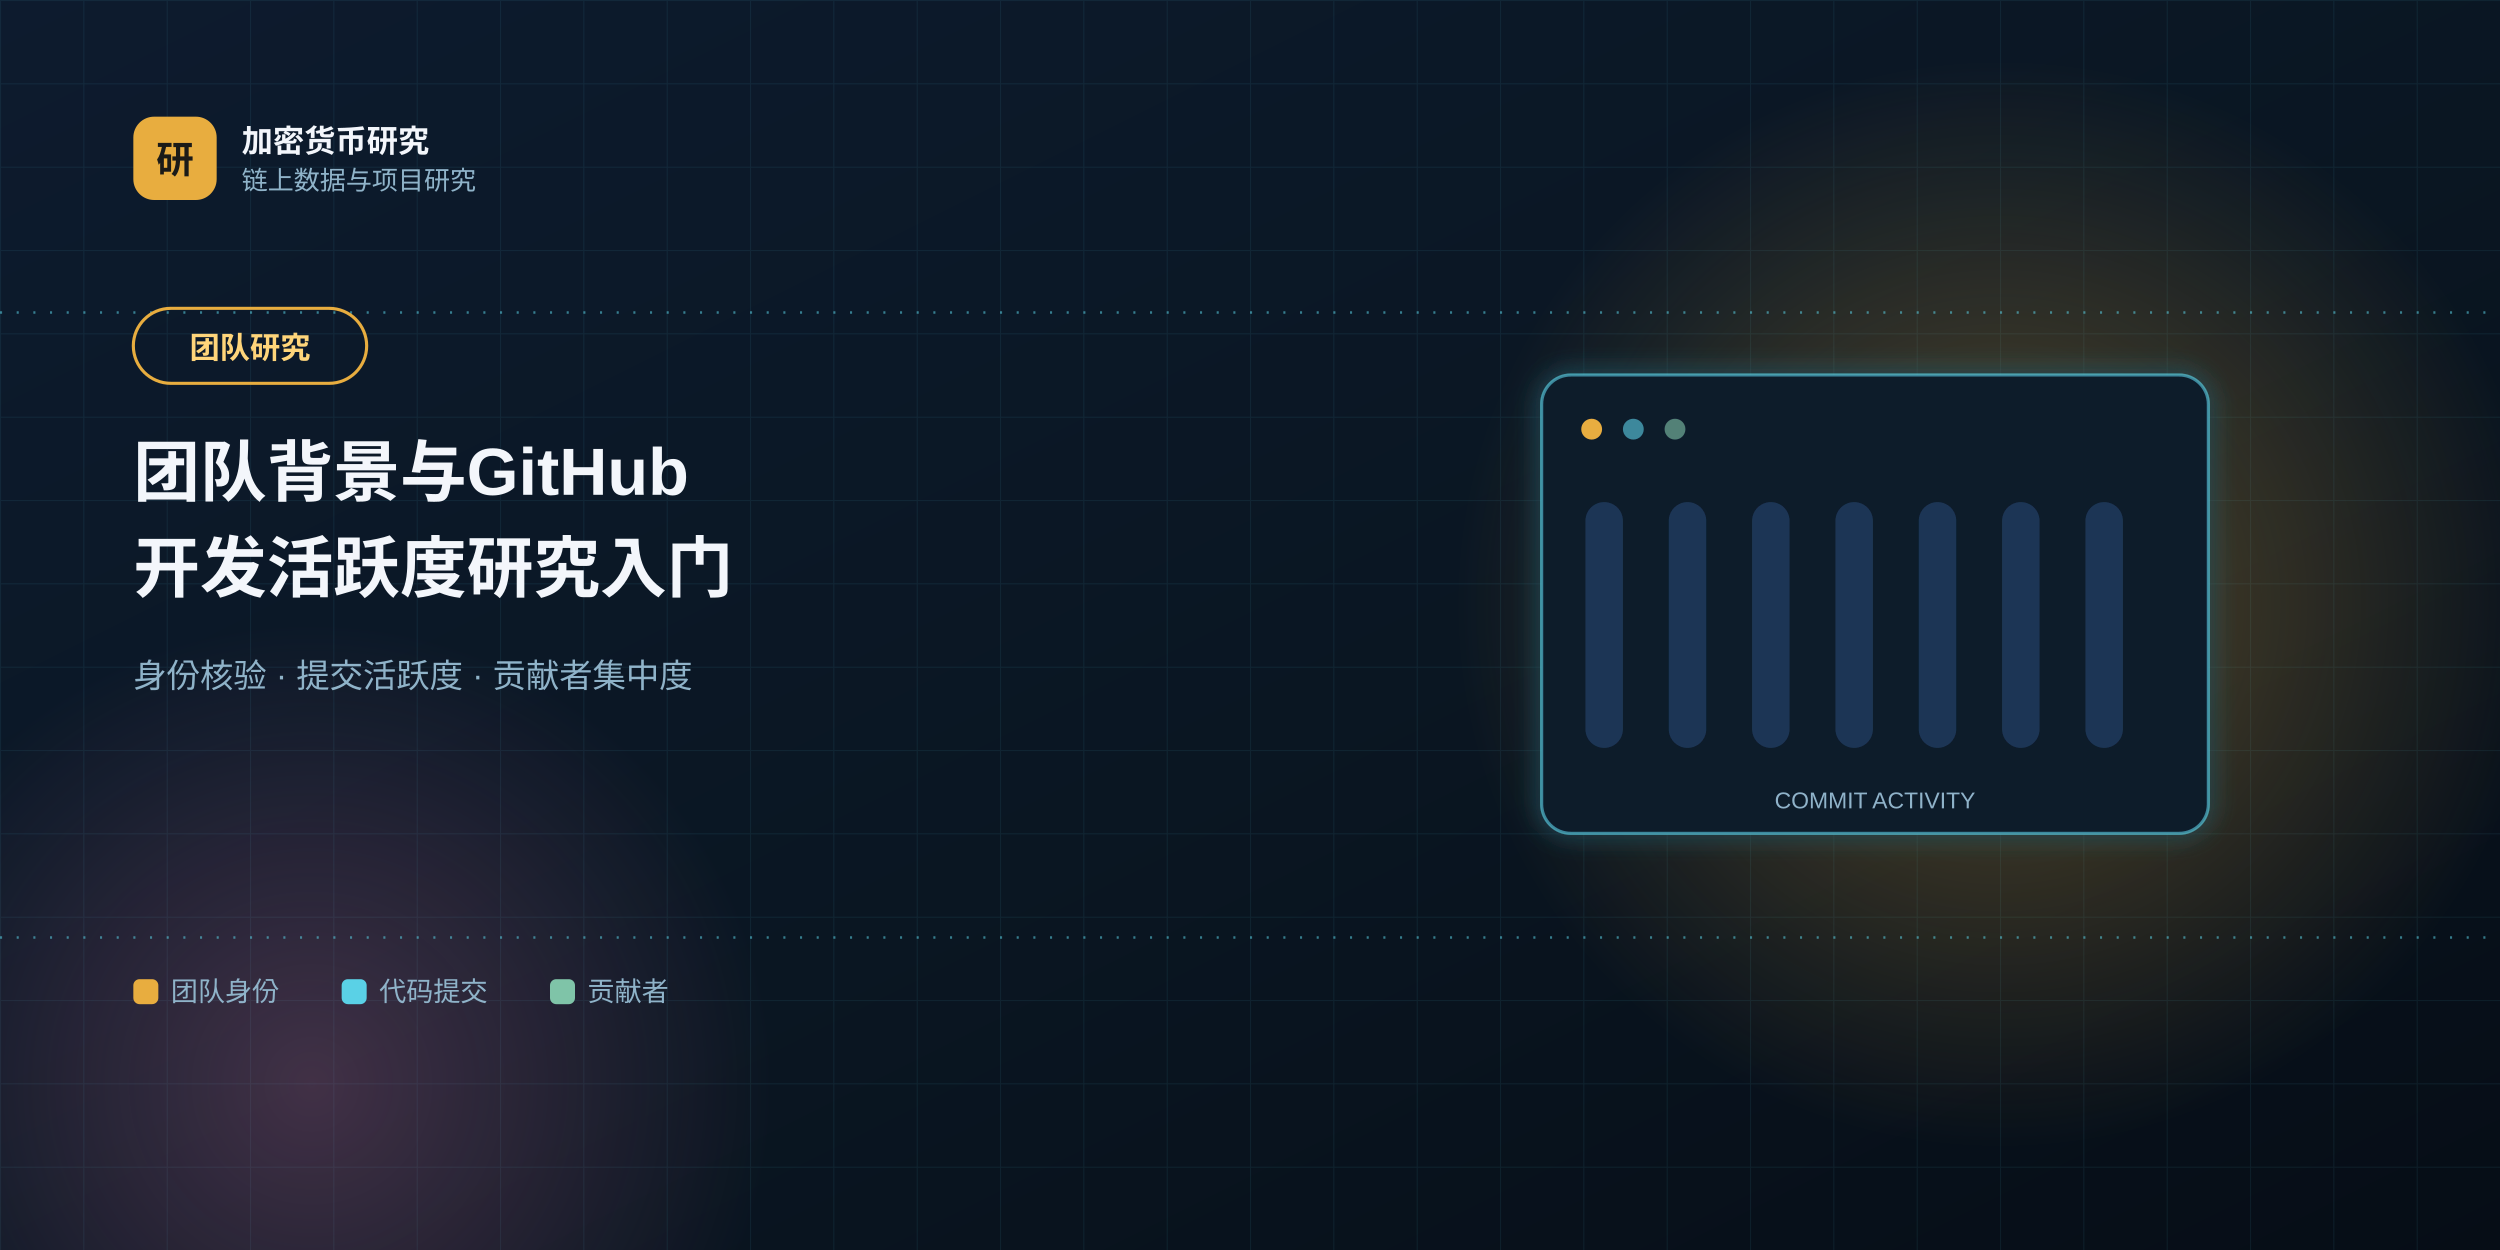
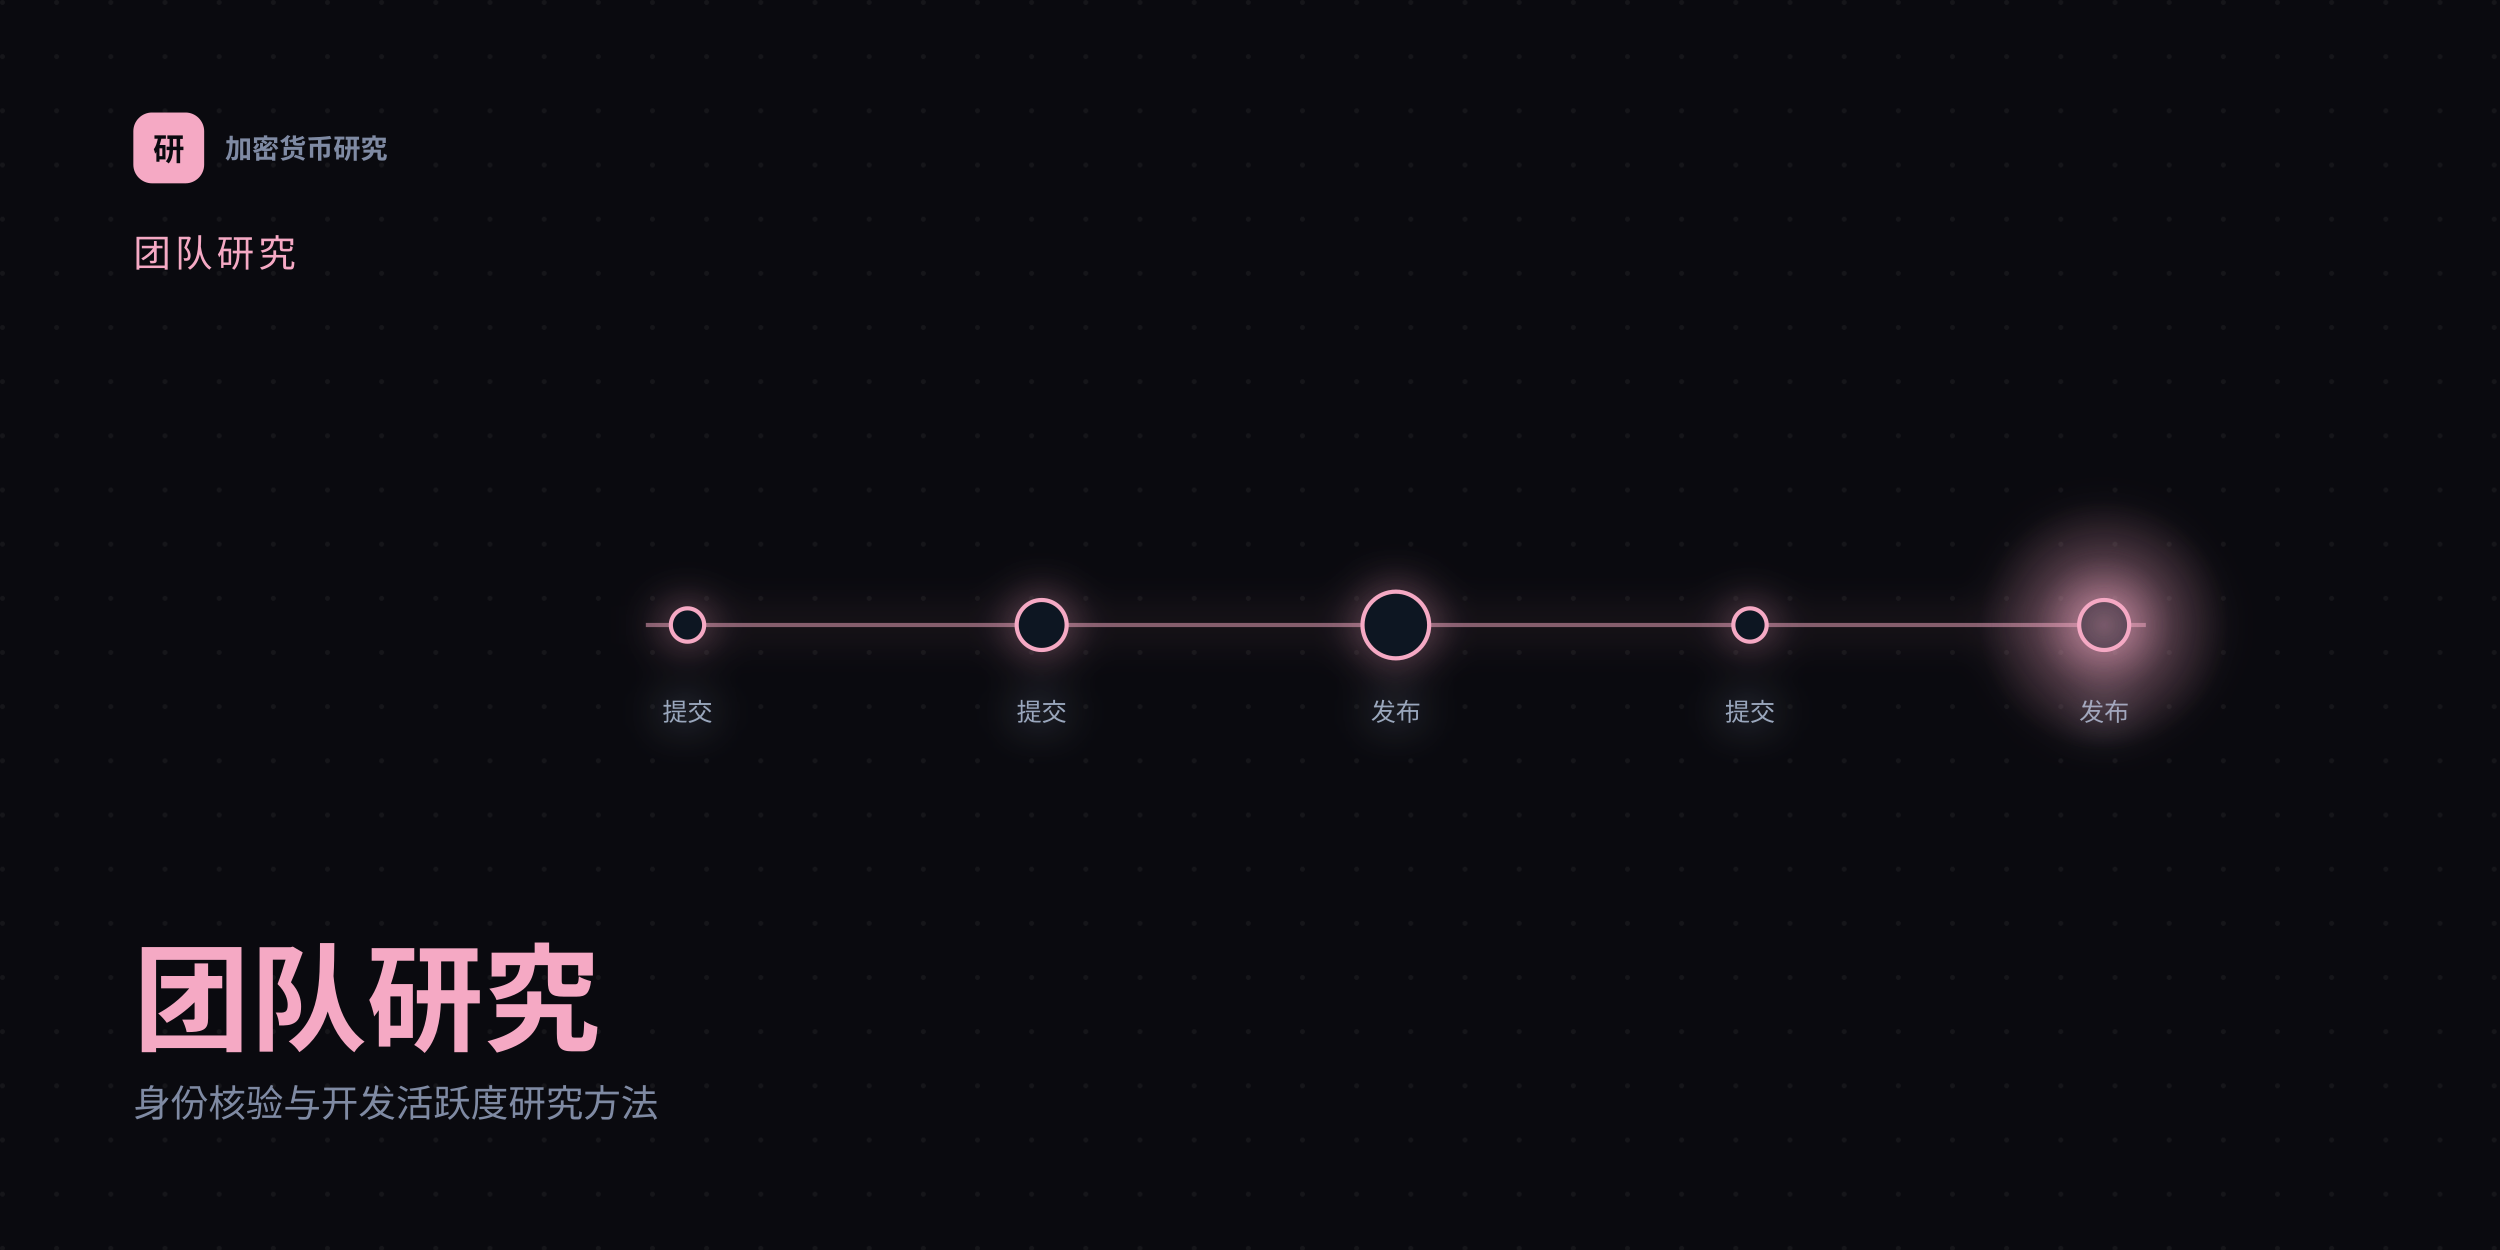
- <svg xmlns="http://www.w3.org/2000/svg" viewBox="0 0 1200 600" role="img" aria-label="项目团队与开发活跃度研究入门 主题配图">
+ <svg xmlns="http://www.w3.org/2000/svg" viewBox="0 0 1200 600" role="img" aria-label="团队研究 主题配图">
  <defs>
-     <linearGradient id="bg" x1="0" y1="0" x2="1" y2="1">
-       <stop offset="0%" stop-color="#0d1b2e" />
-       <stop offset="55%" stop-color="#0a1622" />
-       <stop offset="100%" stop-color="#060d16" />
-     </linearGradient>
-     <linearGradient id="glowGold" x1="0" y1="0" x2="0" y2="1">
-       <stop offset="0%" stop-color="#ffd57a" />
-       <stop offset="100%" stop-color="#e8ad3f" />
-     </linearGradient>
-     <radialGradient id="haloGold" cx="50%" cy="50%" r="50%">
-       <stop offset="0%" stop-color="#e8ad3f" stop-opacity="0.35" />
-       <stop offset="100%" stop-color="#e8ad3f" stop-opacity="0" />
+     <radialGradient id="nodeGlow" cx="50%" cy="50%" r="50%">
+       <stop offset="0%" stop-color="#f5a9c4" stop-opacity="0.45" />
+       <stop offset="55%" stop-color="#f5a9c4" stop-opacity="0.14" />
+       <stop offset="100%" stop-color="#f5a9c4" stop-opacity="0" />
    </radialGradient>
-     <radialGradient id="haloPink" cx="50%" cy="50%" r="50%">
-       <stop offset="0%" stop-color="#e67fb0" stop-opacity="0.25" />
-       <stop offset="100%" stop-color="#e67fb0" stop-opacity="0" />
-     </radialGradient>
-     <filter id="glow" x="-60%" y="-60%" width="220%" height="220%">
-       <feGaussianBlur stdDeviation="6" result="blur" />
+     <filter id="softGlow" x="-80%" y="-80%" width="260%" height="260%">
+       <feGaussianBlur stdDeviation="10" result="b" />
      <feMerge>
-         <feMergeNode in="blur" />
+         <feMergeNode in="b" />
        <feMergeNode in="SourceGraphic" />
      </feMerge>
    </filter>
-     <pattern id="grid" width="40" height="40" patternUnits="userSpaceOnUse">
-       <path d="M40 0 L0 0 0 40" fill="none" stroke="#5ad1e6" stroke-opacity="0.08" stroke-width="1" />
+     <pattern id="dots" width="26" height="26" patternUnits="userSpaceOnUse">
+       <circle cx="1.2" cy="1.2" r="1.2" fill="#ffffff" fill-opacity="0.05" />
    </pattern>
  </defs>
-   <rect width="1200" height="600" fill="url(#bg)" />
-   <rect width="1200" height="600" fill="url(#grid)" />
-   <circle cx="960" cy="290" r="260" fill="url(#haloGold)" />
-   <circle cx="150" cy="520" r="220" fill="url(#haloPink)" />
-   <g stroke="#5ad1e6" stroke-opacity="0.55" stroke-width="1.2">
-     <line x1="0" y1="150" x2="1200" y2="150" stroke-dasharray="1 7" />
-     <line x1="0" y1="450" x2="1200" y2="450" stroke-dasharray="1 7" />
+   <rect width="1200" height="600" fill="#0a0a0f" />
+   <rect width="1200" height="600" fill="url(#dots)" />
+   <g transform="translate(64,54)">
+     <rect x="0" y="0" width="34" height="34" rx="9" fill="#f5a9c4" />
+     <text x="17" y="23" font-family="'Segoe UI',Arial,sans-serif" font-size="15" font-weight="700" fill="#0a0a0f" text-anchor="middle">研</text>
+     <text x="44" y="22" font-family="'Segoe UI',Arial,sans-serif" font-size="13" font-weight="600" fill="#7f8aa3">加密货币研究</text>
  </g>
-   <g transform="translate(64,56)">
-     <rect x="0" y="0" width="40" height="40" rx="10" fill="#e8ad3f" />
-     <text x="20" y="27" font-family="'Segoe UI',Arial,sans-serif" font-size="18" font-weight="700" fill="#1b1b18" text-anchor="middle">研</text>
-     <text x="52" y="17" font-family="'Segoe UI',Arial,sans-serif" font-size="15" font-weight="700" fill="#f3f6fb">加密货币研究</text>
-     <text x="52" y="35" font-family="'Segoe UI',Arial,sans-serif" font-size="12.5" fill="#8fb3c9">链上数据与项目研究</text>
+   <text x="64" y="128" font-family="'Consolas','Segoe UI',monospace" font-size="18" letter-spacing="2" fill="#f5a9c4">团队研究</text>
+   <g filter="url(#softGlow)">
+     <line x1="310" y1="300" x2="1030" y2="300" stroke="#f5a9c4" stroke-width="2" opacity="0.5" />
+     <circle cx="330" cy="300" r="8" fill="#111820" stroke="#f5a9c4" stroke-width="2" />
+     <circle cx="500" cy="300" r="12" fill="#111820" stroke="#f5a9c4" stroke-width="2" />
+     <circle cx="670" cy="300" r="16" fill="#111820" stroke="#f5a9c4" stroke-width="2" />
+     <circle cx="840" cy="300" r="8" fill="#111820" stroke="#f5a9c4" stroke-width="2" />
+     <circle cx="1010" cy="300" r="12" fill="#111820" stroke="#f5a9c4" stroke-width="2" />
+     <text x="330" y="346" font-family="'Segoe UI',Arial,sans-serif" font-size="12" fill="#9aa7bd" text-anchor="middle">提交</text>
+     <text x="500" y="346" font-family="'Segoe UI',Arial,sans-serif" font-size="12" fill="#9aa7bd" text-anchor="middle">提交</text>
+     <text x="670" y="346" font-family="'Segoe UI',Arial,sans-serif" font-size="12" fill="#9aa7bd" text-anchor="middle">发布</text>
+     <text x="840" y="346" font-family="'Segoe UI',Arial,sans-serif" font-size="12" fill="#9aa7bd" text-anchor="middle">提交</text>
+     <text x="1010" y="346" font-family="'Segoe UI',Arial,sans-serif" font-size="12" fill="#9aa7bd" text-anchor="middle">发布</text>
+     <circle cx="1010" cy="300" r="60" fill="url(#nodeGlow)" />
  </g>
-   <g transform="translate(64,148)">
-     <rect x="0" y="0" width="112" height="36" rx="18" fill="none" stroke="#e8ad3f" stroke-width="1.5" />
-     <text x="56" y="24" font-family="'Segoe UI',Arial,sans-serif" font-size="14.5" font-weight="700" fill="#ffd57a" text-anchor="middle">团队研究</text>
+   <g font-family="'Segoe UI',Arial,sans-serif" font-weight="800">
+     <text x="64" y="500" font-size="56" fill="#f5a9c4">团队研究</text>
  </g>
-   <g font-family="'Segoe UI',Arial,sans-serif" font-weight="700" fill="#f3f6fb">
-     <text x="64" y="238" font-size="32">团队背景与GitHub</text>
-     <text x="64" y="284" font-size="32">开发活跃度研究入门</text>
-   </g>
-   <text x="64" y="330" font-family="'Segoe UI',Arial,sans-serif" font-size="16" fill="#8fb3c9">身份核验 · 提交活跃度 · 贡献者集中度</text>
-   <g transform="translate(900,290)" filter="url(#glow)">
-     <rect x="-160" y="-110" width="320" height="220" rx="14" fill="#0e1b2c" stroke="#5ad1e6" stroke-width="1.5" stroke-opacity="0.6" />
-     <circle cx="-136" cy="-84" r="5" fill="#e8ad3f" />
-     <circle cx="-116" cy="-84" r="5" fill="#5ad1e6" opacity="0.6" />
-     <circle cx="-96" cy="-84" r="5" fill="#7fc4a8" opacity="0.6" />
-     <g stroke="#1c3654" stroke-width="18" stroke-linecap="round">
-       <line x1="-130" y1="-40" x2="-130" y2="60" />
-       <line x1="-90" y1="-40" x2="-90" y2="60" />
-       <line x1="-50" y1="-40" x2="-50" y2="60" />
-       <line x1="-10" y1="-40" x2="-10" y2="60" />
-       <line x1="30" y1="-40" x2="30" y2="60" />
-       <line x1="70" y1="-40" x2="70" y2="60" />
-       <line x1="110" y1="-40" x2="110" y2="60" />
-     </g>
-     <g stroke="url(#glowGold)" stroke-width="18" stroke-linecap="round">
-       <line x1="-130" y1="20" x2="-130" y2="60" />
-       <line x1="-90" y1="-10" x2="-90" y2="60" />
-       <line x1="-50" y1="30" x2="-50" y2="60" />
-       <line x1="-10" y1="-30" x2="-10" y2="60" />
-       <line x1="30" y1="0" x2="30" y2="60" />
-       <line x1="70" y1="-20" x2="70" y2="60" />
-       <line x1="110" y1="35" x2="110" y2="60" />
-     </g>
-     <text x="0" y="98" font-family="'Segoe UI',Arial,sans-serif" font-size="11" fill="#8fb3c9" text-anchor="middle">COMMIT ACTIVITY</text>
-   </g>
-   <g transform="translate(64,470)" font-family="'Segoe UI',Arial,sans-serif" font-size="13" fill="#8fb3c9">
-     <g transform="translate(0,0)">
-       <rect width="12" height="12" rx="3" fill="#e8ad3f" />
-       <text x="18" y="10.5">团队身份</text>
-     </g>
-     <g transform="translate(100,0)">
-       <rect width="12" height="12" rx="3" fill="#5ad1e6" />
-       <text x="18" y="10.5">代码提交</text>
-     </g>
-     <g transform="translate(200,0)">
-       <rect width="12" height="12" rx="3" fill="#7fc4a8" />
-       <text x="18" y="10.5">贡献者</text>
-     </g>
-   </g>
+   <text x="64" y="536" font-family="'Segoe UI',Arial,sans-serif" font-size="18" fill="#7f8aa3">身份核验与开发活跃度研究方法</text>
</svg>
